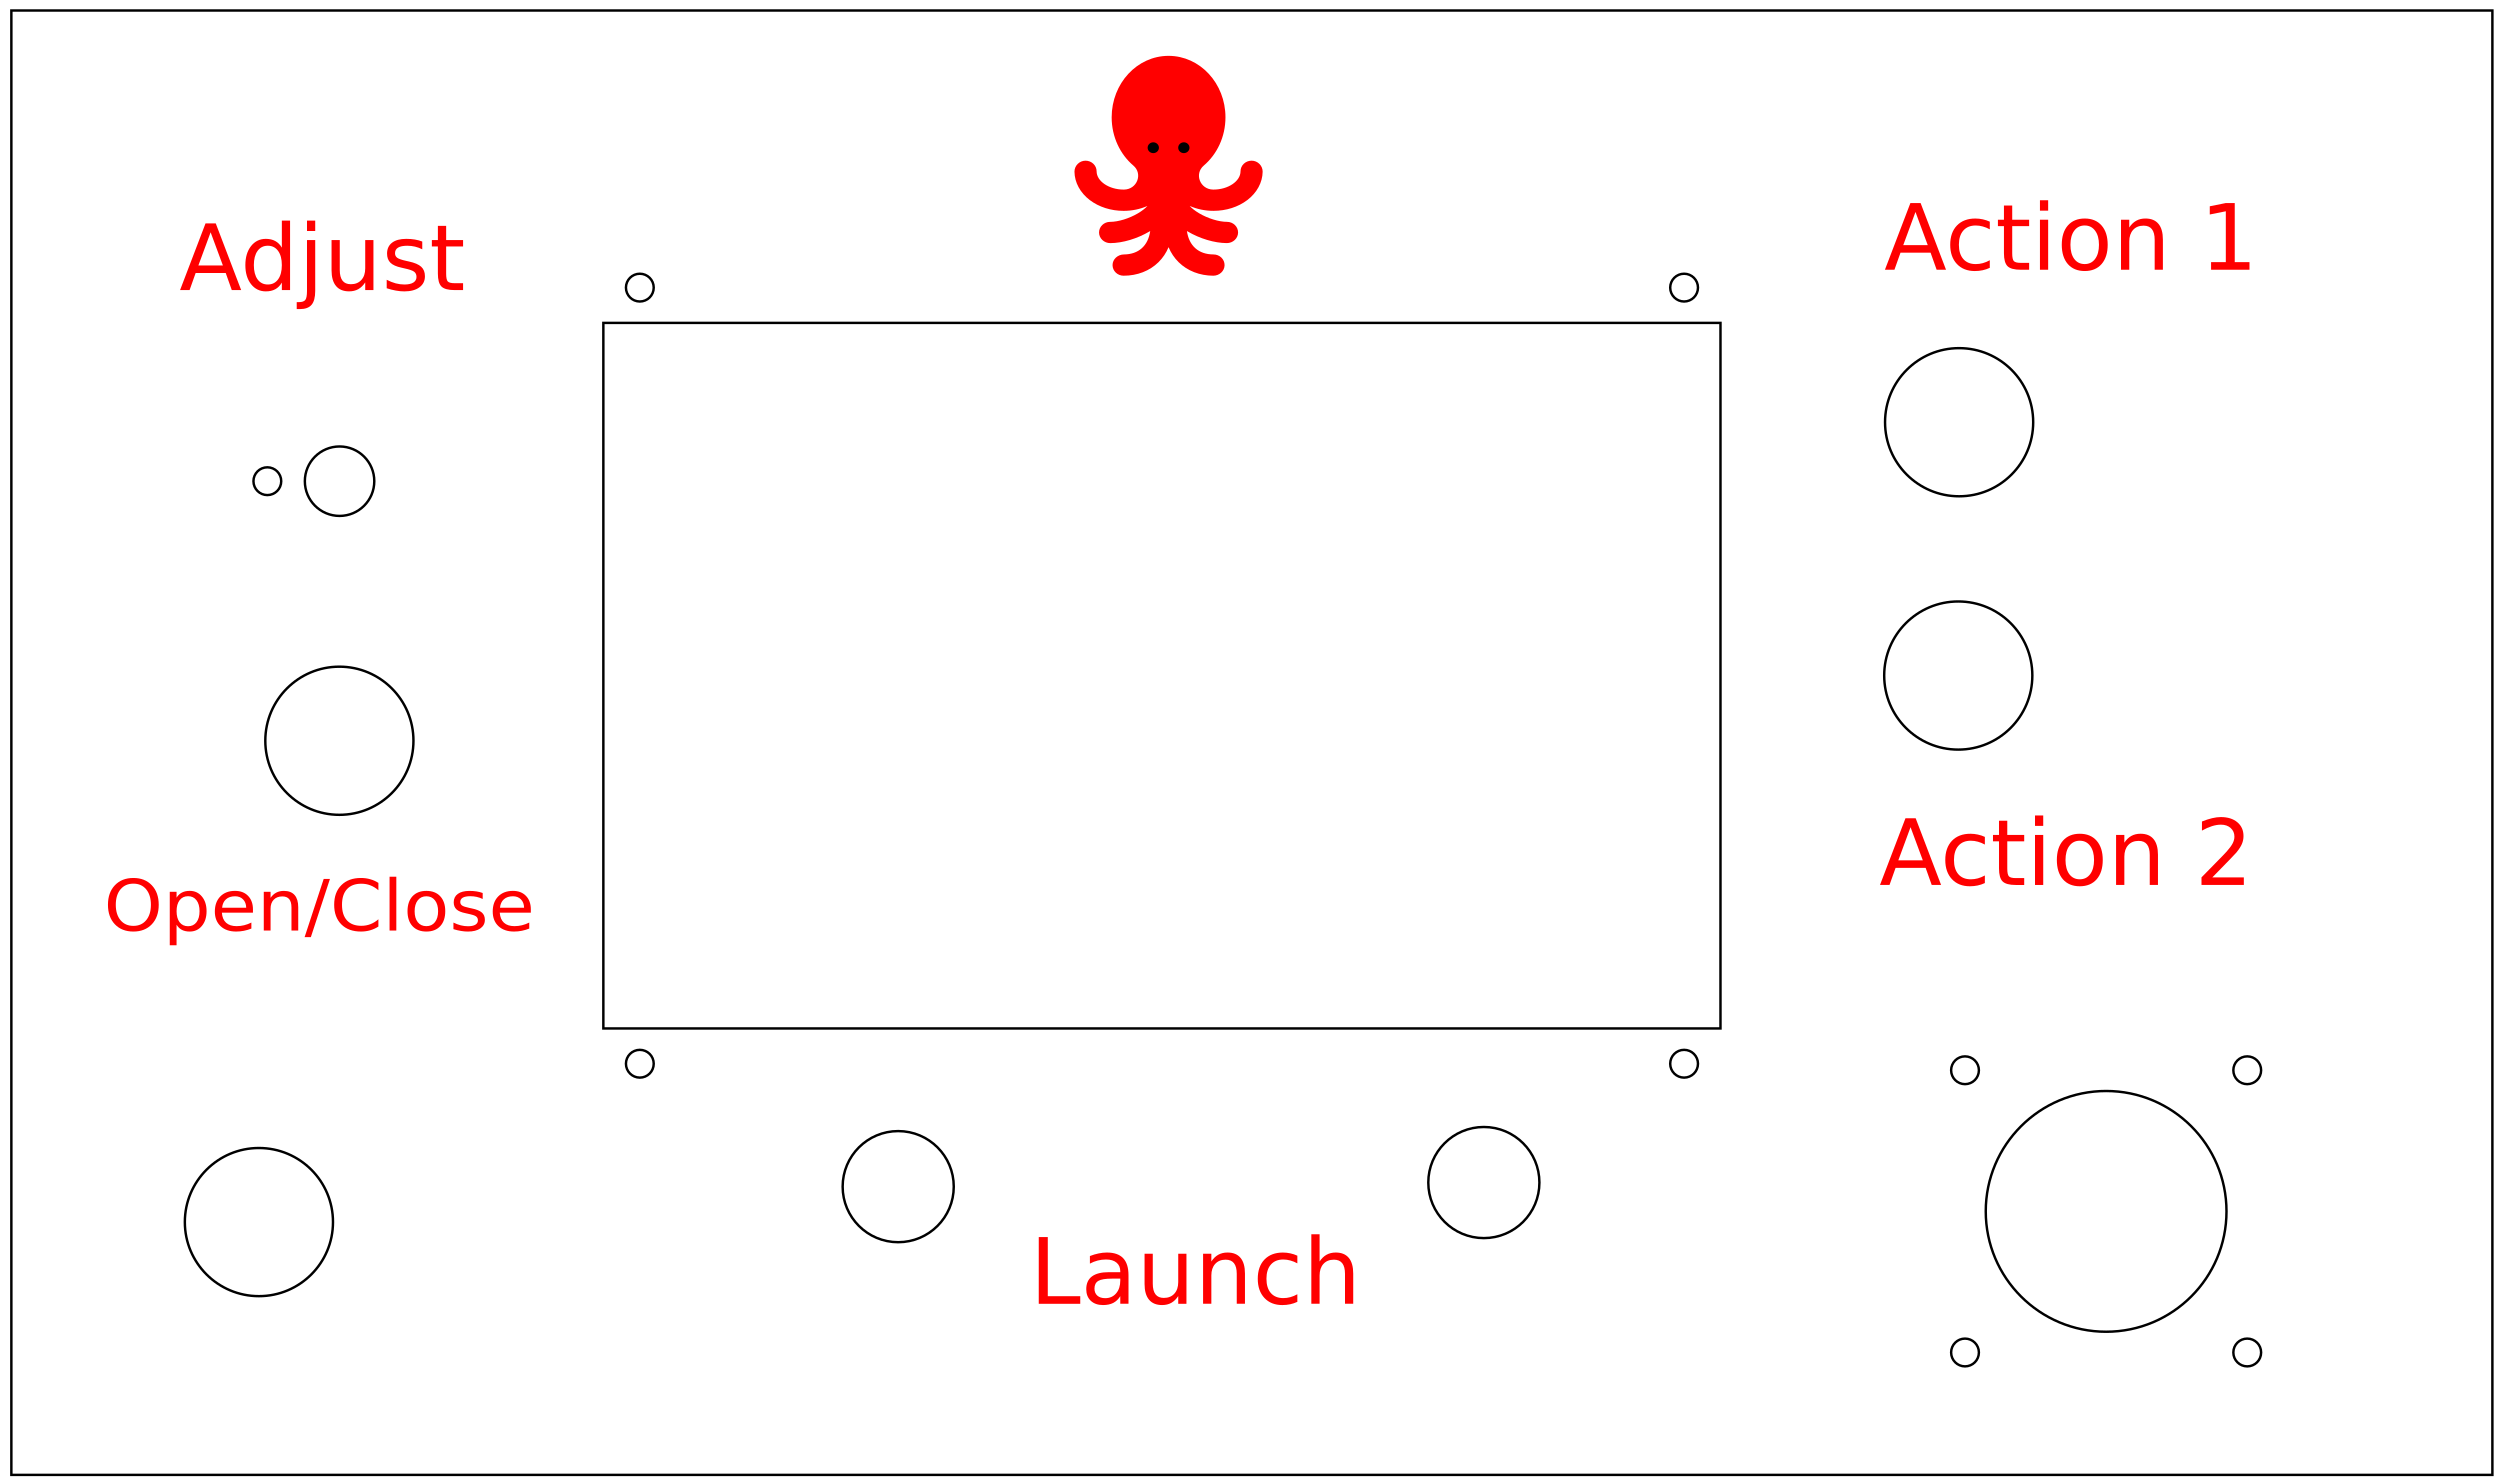
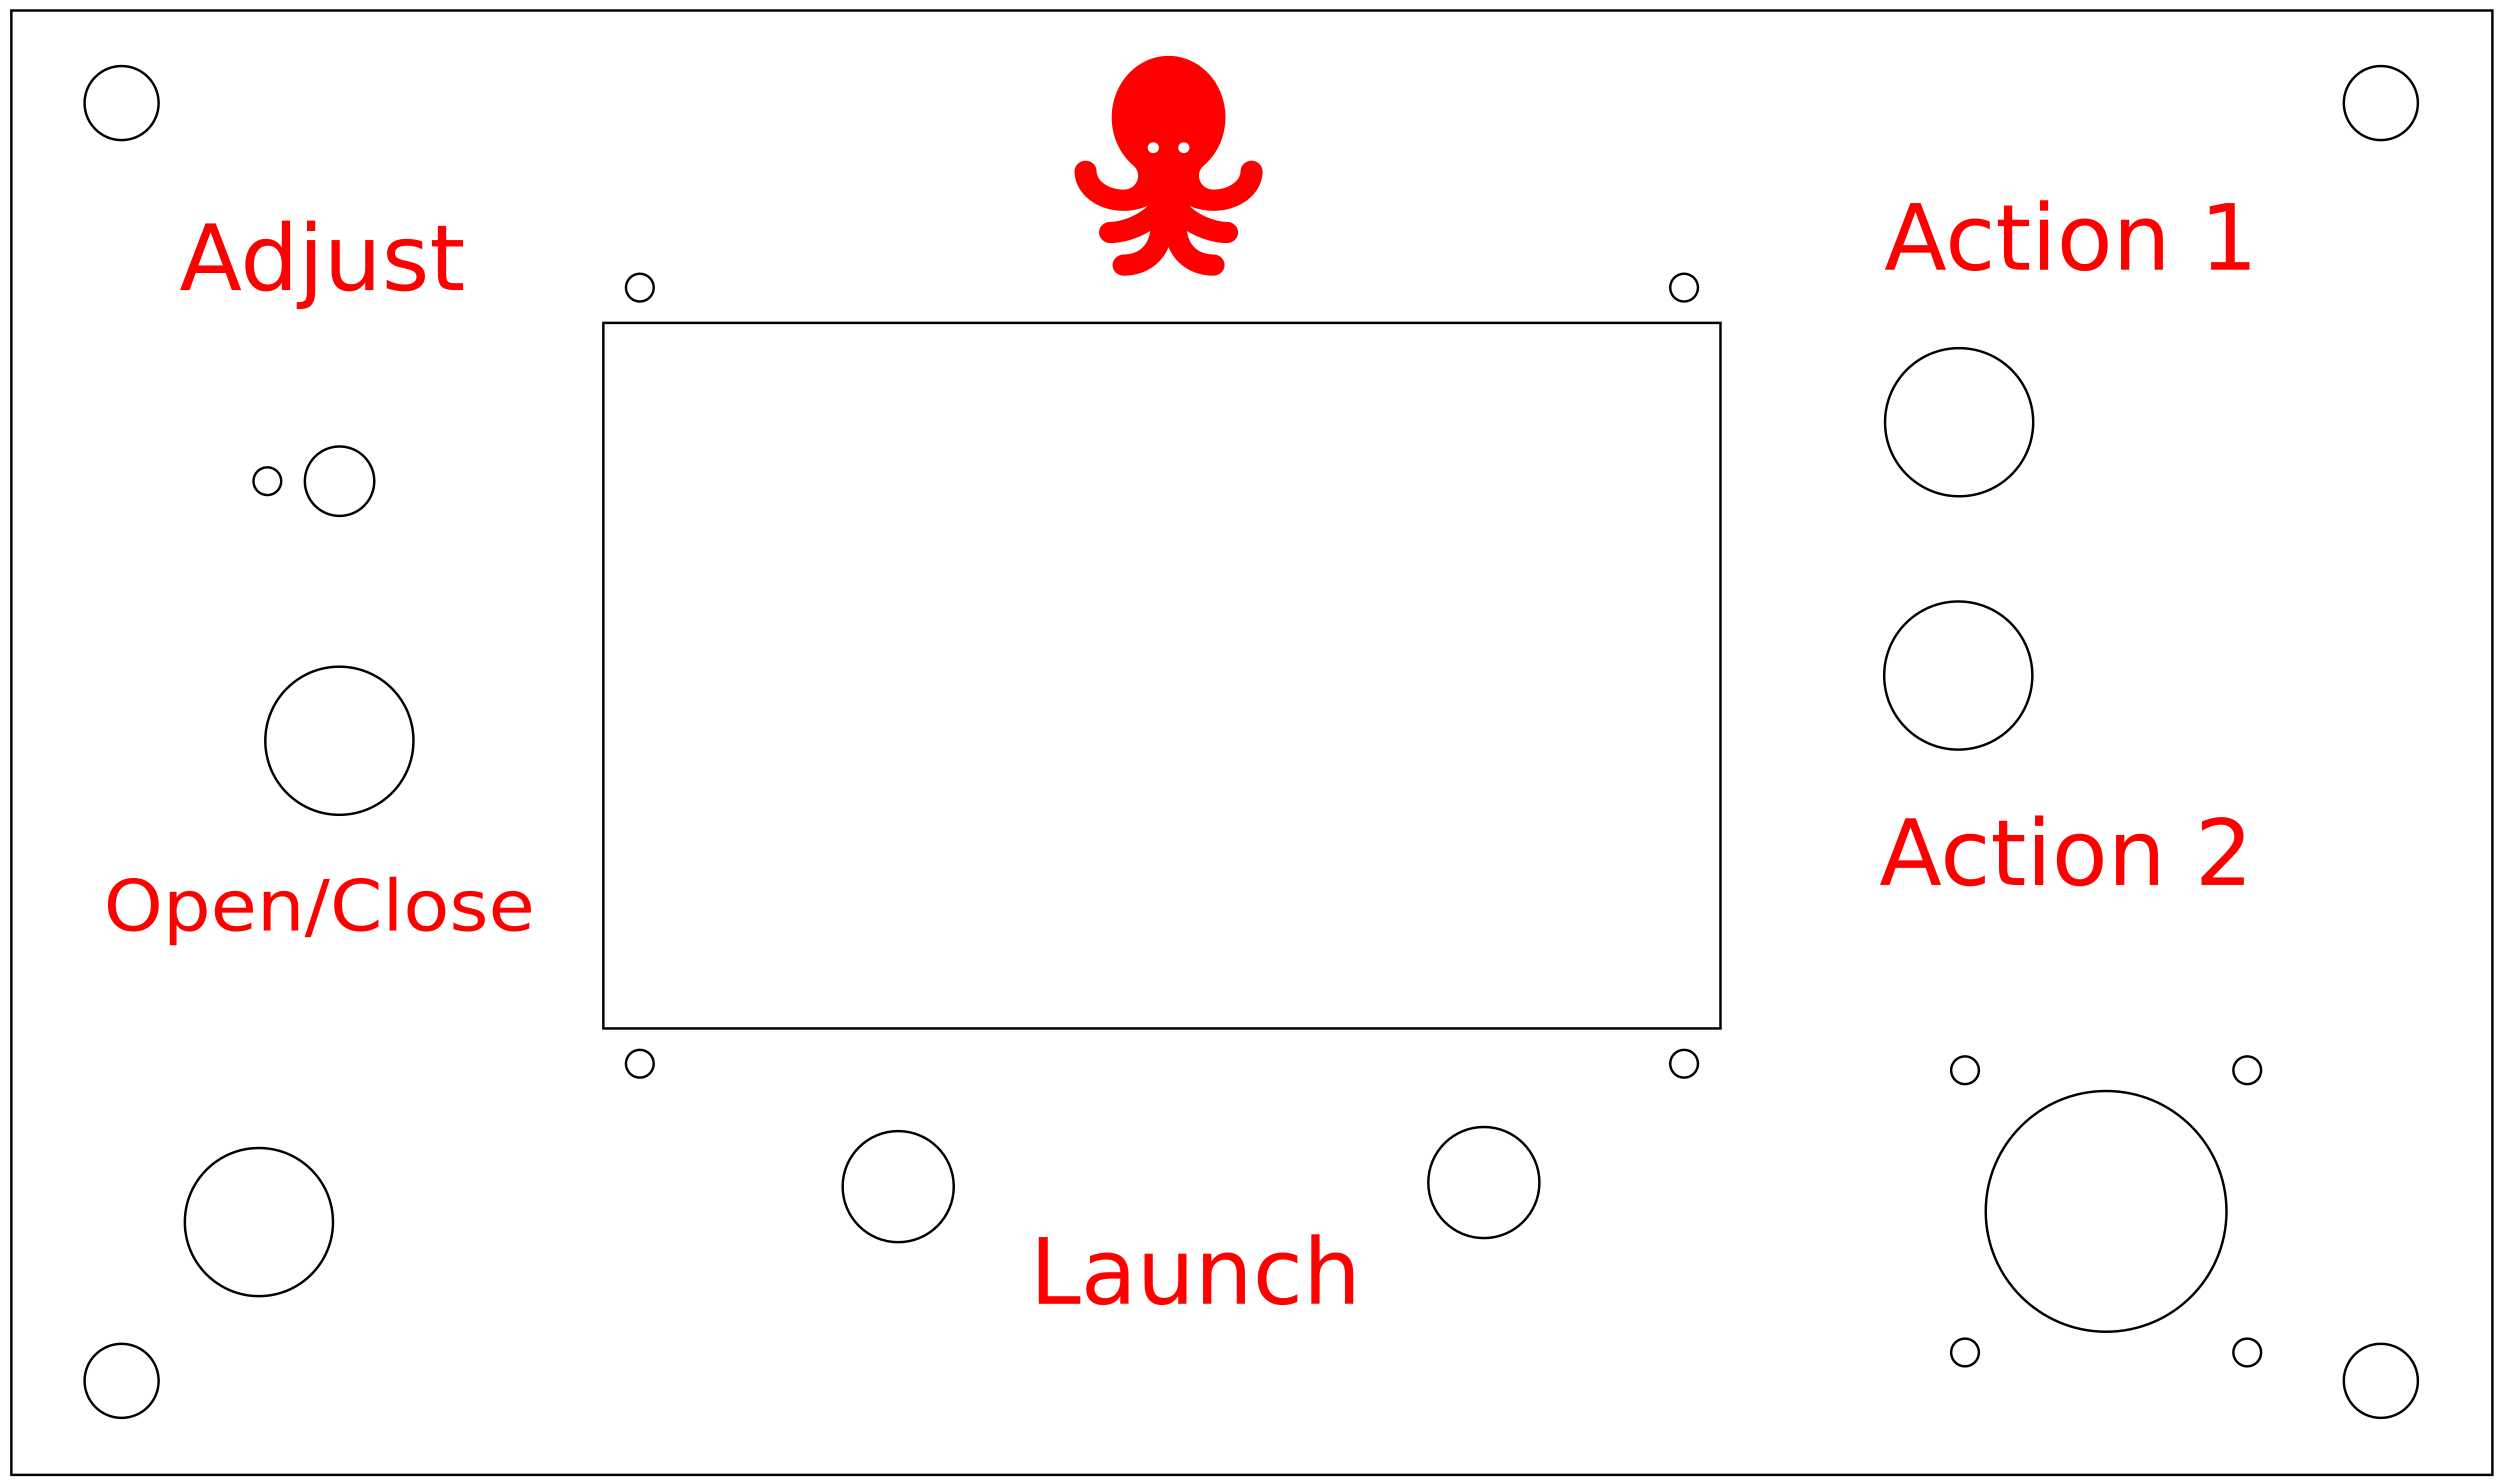
<svg xmlns="http://www.w3.org/2000/svg" width="270mm" height="160mm" viewBox="0 0 270 160" version="1.1" id="svg240">
  <defs id="defs237" />
  <g id="layer1">
    <rect style="fill:none;stroke:#000000;stroke-width:0.265" id="rect2313" width="120.65" height="76.2" x="65.162" y="34.873" />
    <circle style="fill:none;stroke:#000000;stroke-width:0.265" id="path2337" cx="69.102" cy="31.063" r="1.5" />
    <circle style="fill:none;stroke:#000000;stroke-width:0.265" id="path2337-5" cx="181.882" cy="31.063" r="1.5" />
    <circle style="fill:none;stroke:#000000;stroke-width:0.265" id="path2337-3" cx="181.882" cy="114.883" r="1.5" />
    <circle style="fill:none;stroke:#000000;stroke-width:0.265" id="path2337-56" cx="69.102" cy="114.883" r="1.5" />
    <circle style="fill:none;stroke:#000000;stroke-width:0.265" id="path665" cx="27.963" cy="131.985" r="8" />
    <circle style="fill:none;stroke:#000000;stroke-width:0.265" id="path665-3" cx="36.653" cy="80.001" r="8" />
    <g aria-label="Open/Close" transform="scale(1.030382,0.9705135)" id="text5014" style="font-size:7.883px;line-height:1.25;stroke-width:0.246;fill:#ff0000;fill-opacity:1">
      <path d="m 13.98,98.333 q -0.847,0 -1.347,0.631 -0.497,0.631 -0.497,1.721 0,1.085 0.497,1.717 0.5,0.631 1.347,0.631 0.847,0 1.34,-0.631 0.497,-0.631 0.497,-1.717 0,-1.089 -0.497,-1.721 -0.493,-0.631 -1.34,-0.631 z m 0,-0.631 q 1.209,0 1.932,0.812 0.724,0.808 0.724,2.171 0,1.359 -0.724,2.171 -0.724,0.808 -1.932,0.808 -1.212,0 -1.94,-0.808 -0.724,-0.808 -0.724,-2.171 0,-1.363 0.724,-2.171 0.727,-0.812 1.94,-0.812 z" id="path117967" style="fill:#ff0000;fill-opacity:1" />
      <path d="m 18.506,102.906 v 2.286 h -0.712 v -5.951 h 0.712 v 0.654 q 0.223,-0.385 0.562,-0.57 0.343,-0.189 0.816,-0.189 0.785,0 1.274,0.624 0.493,0.624 0.493,1.64 0,1.016 -0.493,1.64 -0.489,0.624 -1.274,0.624 -0.473,0 -0.816,-0.185 -0.339,-0.189 -0.562,-0.574 z m 2.41,-1.505 q 0,-0.781 -0.323,-1.224 -0.319,-0.447 -0.881,-0.447 -0.562,0 -0.885,0.447 -0.319,0.443 -0.319,1.224 0,0.781 0.319,1.228 0.323,0.443 0.885,0.443 0.562,0 0.881,-0.443 0.323,-0.447 0.323,-1.228 z" id="path117969" style="fill:#ff0000;fill-opacity:1" />
      <path d="m 26.513,101.22 v 0.346 h -3.256 q 0.046,0.731 0.439,1.116 0.396,0.381 1.101,0.381 0.408,0 0.789,-0.1 0.385,-0.1 0.762,-0.3 v 0.67 q -0.381,0.162 -0.781,0.246 -0.4,0.085 -0.812,0.085 -1.032,0 -1.636,-0.6 -0.6,-0.6 -0.6,-1.624 0,-1.059 0.57,-1.678 0.574,-0.624 1.544,-0.624 0.87,0 1.374,0.562 0.508,0.558 0.508,1.52 z m -0.708,-0.208 q -0.008,-0.581 -0.327,-0.928 -0.316,-0.346 -0.839,-0.346 -0.593,0 -0.951,0.335 -0.354,0.335 -0.408,0.943 z" id="path117971" style="fill:#ff0000;fill-opacity:1" />
      <path d="m 31.259,100.951 v 2.602 h -0.708 v -2.579 q 0,-0.612 -0.239,-0.916 -0.239,-0.304 -0.716,-0.304 -0.574,0 -0.905,0.366 -0.331,0.366 -0.331,0.997 v 2.437 h -0.712 v -4.311 h 0.712 v 0.67 q 0.254,-0.389 0.597,-0.581 0.346,-0.192 0.797,-0.192 0.743,0 1.124,0.462 0.381,0.458 0.381,1.351 z" id="path117973" style="fill:#ff0000;fill-opacity:1" />
      <path d="m 33.93,97.806 h 0.654 l -2.002,6.478 h -0.654 z" id="path117975" style="fill:#ff0000;fill-opacity:1" />
      <path d="m 39.661,98.249 v 0.82 q -0.393,-0.366 -0.839,-0.547 -0.443,-0.181 -0.943,-0.181 -0.985,0 -1.509,0.604 -0.523,0.6 -0.523,1.74 0,1.136 0.523,1.74 0.523,0.6 1.509,0.6 0.5,0 0.943,-0.181 0.447,-0.181 0.839,-0.547 v 0.812 q -0.408,0.277 -0.866,0.416 -0.454,0.139 -0.962,0.139 -1.305,0 -2.055,-0.797 -0.751,-0.801 -0.751,-2.182 0,-1.386 0.751,-2.182 0.751,-0.801 2.055,-0.801 0.516,0 0.97,0.139 0.458,0.135 0.858,0.408 z" id="path117977" style="fill:#ff0000;fill-opacity:1" />
      <path d="m 40.832,97.563 h 0.708 v 5.989 h -0.708 z" id="path117979" style="fill:#ff0000;fill-opacity:1" />
      <path d="m 44.692,99.738 q -0.57,0 -0.901,0.447 -0.331,0.443 -0.331,1.216 0,0.774 0.327,1.22 0.331,0.443 0.905,0.443 0.566,0 0.897,-0.447 0.331,-0.447 0.331,-1.216 0,-0.766 -0.331,-1.212 -0.331,-0.45 -0.897,-0.45 z m 0,-0.6 q 0.924,0 1.451,0.6 0.527,0.6 0.527,1.663 0,1.059 -0.527,1.663 -0.527,0.6 -1.451,0.6 -0.928,0 -1.455,-0.6 -0.523,-0.604 -0.523,-1.663 0,-1.062 0.523,-1.663 0.527,-0.6 1.455,-0.6 z" id="path117981" style="fill:#ff0000;fill-opacity:1" />
      <path d="m 50.593,99.369 v 0.67 q -0.3,-0.154 -0.624,-0.231 -0.323,-0.077 -0.67,-0.077 -0.527,0 -0.793,0.162 -0.262,0.162 -0.262,0.485 0,0.246 0.189,0.389 0.189,0.139 0.758,0.266 l 0.242,0.054 q 0.754,0.162 1.07,0.458 0.319,0.293 0.319,0.82 0,0.6 -0.477,0.951 -0.473,0.35 -1.305,0.35 -0.346,0 -0.724,-0.069 -0.373,-0.065 -0.789,-0.2 v -0.731 q 0.393,0.204 0.774,0.308 0.381,0.1 0.754,0.1 0.5,0 0.77,-0.169 0.269,-0.173 0.269,-0.485 0,-0.289 -0.196,-0.443 -0.192,-0.154 -0.851,-0.296 l -0.246,-0.058 q -0.658,-0.139 -0.951,-0.423 -0.293,-0.289 -0.293,-0.789 0,-0.608 0.431,-0.939 0.431,-0.331 1.224,-0.331 0.393,0 0.739,0.058 0.346,0.058 0.639,0.173 z" id="path117983" style="fill:#ff0000;fill-opacity:1" />
      <path d="m 55.639,101.22 v 0.346 h -3.256 q 0.046,0.731 0.439,1.116 0.396,0.381 1.101,0.381 0.408,0 0.789,-0.1 0.385,-0.1 0.762,-0.3 v 0.67 q -0.381,0.162 -0.781,0.246 -0.4,0.085 -0.812,0.085 -1.032,0 -1.636,-0.6 -0.6,-0.6 -0.6,-1.624 0,-1.059 0.57,-1.678 0.574,-0.624 1.544,-0.624 0.87,0 1.374,0.562 0.508,0.558 0.508,1.52 z m -0.708,-0.208 q -0.008,-0.581 -0.327,-0.928 -0.316,-0.346 -0.839,-0.346 -0.593,0 -0.951,0.335 -0.354,0.335 -0.408,0.943 z" id="path117985" style="fill:#ff0000;fill-opacity:1" />
    </g>
    <g aria-label="Adjust" id="text5014-9" style="font-size:9.878px;line-height:1.25;stroke-width:0.265;fill:#ff0000;fill-opacity:1">
      <path d="m 22.747,25.087 -1.322,3.584 h 2.648 z M 22.197,24.127 h 1.104 l 2.744,7.201 H 25.033 L 24.377,29.481 h -3.246 l -0.656,1.847 h -1.027 z" id="path117917" style="fill:#ff0000;fill-opacity:1" />
      <path d="m 30.44,26.746 v -2.923 h 0.887 v 7.505 h -0.887 v -0.81 q -0.28,0.482 -0.709,0.719 -0.424,0.232 -1.023,0.232 -0.979,0 -1.596,-0.781 -0.613,-0.781 -0.613,-2.055 0,-1.273 0.613,-2.055 0.617,-0.781 1.596,-0.781 0.598,0 1.023,0.236 0.429,0.232 0.709,0.714 z m -3.024,1.886 q 0,0.979 0.4,1.539 0.405,0.555 1.109,0.555 0.704,0 1.109,-0.555 0.405,-0.559 0.405,-1.539 0,-0.979 -0.405,-1.534 -0.405,-0.559 -1.109,-0.559 -0.704,0 -1.109,0.559 -0.4,0.555 -0.4,1.534 z" id="path117919" style="fill:#ff0000;fill-opacity:1" />
      <path d="m 33.156,25.926 h 0.887 v 5.498 q 0,1.032 -0.395,1.495 -0.391,0.463 -1.264,0.463 h -0.338 v -0.752 h 0.236 q 0.506,0 0.69,-0.236 0.183,-0.232 0.183,-0.969 z m 0,-2.103 h 0.887 v 1.124 h -0.887 z" id="path117921" style="fill:#ff0000;fill-opacity:1" />
      <path d="M 35.808,29.197 V 25.926 h 0.887 v 3.236 q 0,0.767 0.299,1.153 0.299,0.381 0.897,0.381 0.719,0 1.133,-0.458 0.42,-0.458 0.42,-1.249 v -3.063 h 0.887 v 5.402 h -0.887 v -0.83 q -0.323,0.492 -0.752,0.733 -0.424,0.236 -0.989,0.236 -0.931,0 -1.413,-0.579 -0.482,-0.579 -0.482,-1.693 z m 2.233,-3.4 z" id="path117923" style="fill:#ff0000;fill-opacity:1" />
      <path d="m 45.604,26.086 v 0.839 q -0.376,-0.193 -0.781,-0.289 -0.405,-0.096 -0.839,-0.096 -0.661,0 -0.994,0.203 -0.328,0.203 -0.328,0.608 0,0.309 0.236,0.487 0.236,0.174 0.95,0.333 l 0.304,0.068 q 0.945,0.203 1.341,0.574 0.4,0.367 0.4,1.027 0,0.752 -0.598,1.191 -0.593,0.439 -1.635,0.439 -0.434,0 -0.907,-0.087 -0.468,-0.082 -0.989,-0.251 v -0.916 q 0.492,0.256 0.969,0.386 0.477,0.125 0.945,0.125 0.627,0 0.965,-0.212 0.338,-0.217 0.338,-0.608 0,-0.362 -0.246,-0.555 -0.241,-0.193 -1.066,-0.371 l -0.309,-0.072 q -0.825,-0.174 -1.191,-0.531 -0.367,-0.362 -0.367,-0.989 0,-0.762 0.54,-1.177 0.54,-0.415 1.534,-0.415 0.492,0 0.926,0.072 0.434,0.072 0.801,0.217 z" id="path117925" style="fill:#ff0000;fill-opacity:1" />
      <path d="m 48.184,24.393 v 1.534 h 1.828 v 0.69 h -1.828 v 2.932 q 0,0.661 0.178,0.849 0.183,0.188 0.738,0.188 h 0.912 v 0.743 h -0.912 q -1.027,0 -1.418,-0.381 -0.391,-0.386 -0.391,-1.399 V 26.616 H 46.641 V 25.926 h 0.651 v -1.534 z" id="path117927" style="fill:#ff0000;fill-opacity:1" />
    </g>
    <circle style="fill:none;stroke:#000000;stroke-width:0.265" id="path1952" cx="227.461" cy="130.828" r="13" />
    <circle style="fill:none;stroke:#000000;stroke-width:0.265" id="path1954" cx="212.221" cy="115.588" r="1.5" />
    <circle style="fill:none;stroke:#000000;stroke-width:0.265" id="path1954-3" cx="242.701" cy="115.588" r="1.5" />
    <circle style="fill:none;stroke:#000000;stroke-width:0.265" id="path1954-6" cx="242.701" cy="146.068" r="1.5" />
    <circle style="fill:none;stroke:#000000;stroke-width:0.265" id="path1954-7" cx="212.221" cy="146.068" r="1.5" />
    <circle style="fill:none;stroke:#000000;stroke-width:0.265" id="path1892" cx="160.256" r="6" cy="127.715" />
    <circle style="fill:none;stroke:#000000;stroke-width:0.265" id="path1892-5" cx="97.006" r="6" cy="128.158" />
    <g aria-label="Launch" id="text15792" style="font-size:9.878px;line-height:1.25;stroke-width:0.265;fill:#ff0000;fill-opacity:1">
      <path d="m 112.187,133.606 h 0.974 v 6.381 h 3.506 v 0.82 h -4.481 z" id="path118007" style="fill:#ff0000;fill-opacity:1" />
      <path d="m 120.107,138.091 q -1.076,0 -1.49,0.246 -0.415,0.246 -0.415,0.839 0,0.473 0.309,0.752 0.314,0.275 0.849,0.275 0.738,0 1.182,-0.521 0.449,-0.526 0.449,-1.394 v -0.198 z m 1.77,-0.367 v 3.082 h -0.887 v -0.82 q -0.304,0.492 -0.757,0.728 -0.453,0.232 -1.109,0.232 -0.83,0 -1.322,-0.463 -0.487,-0.468 -0.487,-1.249 0,-0.912 0.608,-1.375 0.613,-0.463 1.823,-0.463 h 1.244 v -0.087 q 0,-0.613 -0.405,-0.945 -0.4,-0.338 -1.129,-0.338 -0.463,0 -0.902,0.111 -0.439,0.111 -0.844,0.333 v -0.82 q 0.487,-0.188 0.945,-0.28 0.458,-0.097 0.892,-0.097 1.172,0 1.751,0.608 0.579,0.608 0.579,1.842 z" id="path118009" style="fill:#ff0000;fill-opacity:1" />
      <path d="m 123.613,138.675 v -3.27 h 0.887 v 3.236 q 0,0.767 0.299,1.153 0.299,0.381 0.897,0.381 0.719,0 1.133,-0.458 0.42,-0.458 0.42,-1.249 v -3.063 h 0.887 v 5.402 h -0.887 v -0.83 q -0.323,0.492 -0.752,0.733 -0.424,0.236 -0.989,0.236 -0.931,0 -1.413,-0.579 -0.482,-0.579 -0.482,-1.693 z m 2.233,-3.4 z" id="path118011" style="fill:#ff0000;fill-opacity:1" />
      <path d="m 134.456,137.546 v 3.26 h -0.887 v -3.232 q 0,-0.767 -0.299,-1.148 -0.299,-0.381 -0.897,-0.381 -0.719,0 -1.133,0.458 -0.415,0.458 -0.415,1.249 v 3.053 h -0.892 v -5.402 h 0.892 v 0.839 q 0.318,-0.487 0.748,-0.728 0.434,-0.241 0.998,-0.241 0.931,0 1.408,0.579 0.477,0.574 0.477,1.693 z" id="path118013" style="fill:#ff0000;fill-opacity:1" />
      <path d="m 140.113,135.612 v 0.83 q -0.376,-0.207 -0.757,-0.309 -0.376,-0.106 -0.762,-0.106 -0.863,0 -1.341,0.55 -0.477,0.545 -0.477,1.534 0,0.989 0.477,1.539 0.477,0.545 1.341,0.545 0.386,0 0.762,-0.101 0.381,-0.106 0.757,-0.314 v 0.82 q -0.371,0.174 -0.772,0.26 -0.395,0.087 -0.844,0.087 -1.22,0 -1.939,-0.767 -0.719,-0.767 -0.719,-2.069 0,-1.322 0.723,-2.079 0.728,-0.757 1.992,-0.757 0.41,0 0.801,0.087 0.391,0.082 0.757,0.251 z" id="path118015" style="fill:#ff0000;fill-opacity:1" />
      <path d="m 146.147,137.546 v 3.26 h -0.887 v -3.232 q 0,-0.767 -0.299,-1.148 -0.299,-0.381 -0.897,-0.381 -0.719,0 -1.133,0.458 -0.415,0.458 -0.415,1.249 v 3.053 h -0.892 v -7.505 h 0.892 v 2.942 q 0.318,-0.487 0.748,-0.728 0.434,-0.241 0.998,-0.241 0.931,0 1.408,0.579 0.477,0.574 0.477,1.693 z" id="path118017" style="fill:#ff0000;fill-opacity:1" />
    </g>
    <circle style="fill:none;stroke:#000000;stroke-width:0.265" id="path1138" cx="36.673" cy="51.969" r="3.75" />
    <circle style="fill:none;stroke:#000000;stroke-width:0.265" id="path1140" cx="28.873" cy="51.969" r="1.5" />
    <circle style="fill:none;stroke:#000000;stroke-width:0.265" id="path665-6" cx="211.493" cy="72.958" r="8" />
    <circle style="fill:none;stroke:#000000;stroke-width:0.265" id="path665-7" cx="211.585" cy="45.599" r="8" />
    <g aria-label="Action 1" id="text17621" style="font-size:9.878px;line-height:1.25;stroke-width:0.265;fill:#ff0000;fill-opacity:1">
      <path d="m 206.872,22.891 -1.322,3.584 h 2.648 z m -0.55,-0.96 h 1.104 l 2.744,7.201 h -1.013 l -0.656,-1.847 h -3.246 l -0.656,1.847 h -1.027 z" id="path118039" style="fill:#ff0000;fill-opacity:1" />
      <path d="m 214.897,23.938 v 0.83 q -0.376,-0.207 -0.757,-0.309 -0.376,-0.106 -0.762,-0.106 -0.863,0 -1.341,0.55 -0.477,0.545 -0.477,1.534 0,0.989 0.477,1.539 0.477,0.545 1.341,0.545 0.386,0 0.762,-0.101 0.381,-0.106 0.757,-0.314 v 0.82 q -0.371,0.174 -0.772,0.26 -0.396,0.087 -0.844,0.087 -1.22,0 -1.939,-0.767 -0.719,-0.767 -0.719,-2.069 0,-1.322 0.723,-2.079 0.728,-0.757 1.992,-0.757 0.41,0 0.801,0.087 0.391,0.082 0.757,0.251 z" id="path118041" style="fill:#ff0000;fill-opacity:1" />
      <path d="m 217.319,22.196 v 1.534 h 1.828 v 0.69 h -1.828 v 2.932 q 0,0.661 0.178,0.849 0.183,0.188 0.738,0.188 h 0.912 v 0.743 h -0.912 q -1.027,0 -1.418,-0.381 -0.391,-0.386 -0.391,-1.399 v -2.932 h -0.651 v -0.69 h 0.651 V 22.196 Z" id="path118043" style="fill:#ff0000;fill-opacity:1" />
      <path d="m 220.314,23.73 h 0.887 v 5.402 h -0.887 z m 0,-2.103 h 0.887 v 1.124 h -0.887 z" id="path118045" style="fill:#ff0000;fill-opacity:1" />
      <path d="m 225.151,24.352 q -0.714,0 -1.129,0.559 -0.415,0.555 -0.415,1.524 0,0.969 0.41,1.529 0.415,0.555 1.133,0.555 0.709,0 1.124,-0.559 0.415,-0.559 0.415,-1.524 0,-0.96 -0.415,-1.519 -0.415,-0.564 -1.124,-0.564 z m 0,-0.752 q 1.158,0 1.818,0.752 0.661,0.752 0.661,2.084 0,1.326 -0.661,2.084 -0.661,0.752 -1.818,0.752 -1.162,0 -1.823,-0.752 -0.656,-0.757 -0.656,-2.084 0,-1.331 0.656,-2.084 0.661,-0.752 1.823,-0.752 z" id="path118047" style="fill:#ff0000;fill-opacity:1" />
      <path d="m 233.592,25.872 v 3.26 h -0.887 v -3.232 q 0,-0.767 -0.299,-1.148 -0.299,-0.381 -0.897,-0.381 -0.719,0 -1.133,0.458 -0.415,0.458 -0.415,1.249 v 3.053 h -0.892 v -5.402 h 0.892 v 0.839 q 0.318,-0.487 0.748,-0.728 0.434,-0.241 0.998,-0.241 0.931,0 1.408,0.579 0.477,0.574 0.477,1.693 z" id="path118049" style="fill:#ff0000;fill-opacity:1" />
      <path d="m 238.796,28.312 h 1.592 v -5.494 l -1.732,0.347 v -0.887 l 1.722,-0.347 h 0.974 v 6.381 h 1.592 v 0.82 h -4.148 z" id="path118051" style="fill:#ff0000;fill-opacity:1" />
    </g>
    <g aria-label="Action 2" id="text17621-6" style="font-size:9.878px;line-height:1.25;stroke-width:0.265;fill:#ff0000;fill-opacity:1">
      <path d="m 206.339,89.335 -1.322,3.584 h 2.648 z m -0.55,-0.96 h 1.105 l 2.744,7.201 h -1.013 l -0.656,-1.847 h -3.246 l -0.656,1.847 h -1.027 z" id="path118073" style="fill:#ff0000;fill-opacity:1" />
      <path d="m 214.365,90.382 v 0.83 q -0.376,-0.207 -0.757,-0.309 -0.376,-0.106 -0.762,-0.106 -0.863,0 -1.341,0.55 -0.477,0.545 -0.477,1.534 0,0.989 0.477,1.539 0.477,0.545 1.341,0.545 0.386,0 0.762,-0.101 0.381,-0.106 0.757,-0.314 v 0.82 q -0.371,0.174 -0.772,0.26 -0.395,0.087 -0.844,0.087 -1.22,0 -1.939,-0.767 -0.719,-0.767 -0.719,-2.069 0,-1.322 0.723,-2.079 0.728,-0.757 1.992,-0.757 0.41,0 0.801,0.087 0.391,0.082 0.757,0.251 z" id="path118075" style="fill:#ff0000;fill-opacity:1" />
      <path d="m 216.786,88.641 v 1.534 h 1.828 v 0.69 h -1.828 v 2.932 q 0,0.661 0.178,0.849 0.183,0.188 0.738,0.188 h 0.912 v 0.743 h -0.912 q -1.027,0 -1.418,-0.381 -0.391,-0.386 -0.391,-1.399 v -2.932 h -0.651 v -0.69 h 0.651 V 88.641 Z" id="path118077" style="fill:#ff0000;fill-opacity:1" />
      <path d="m 219.781,90.174 h 0.887 v 5.402 h -0.887 z m 0,-2.103 h 0.887 v 1.124 h -0.887 z" id="path118079" style="fill:#ff0000;fill-opacity:1" />
      <path d="m 224.619,90.797 q -0.714,0 -1.129,0.559 -0.415,0.555 -0.415,1.524 0,0.969 0.41,1.529 0.415,0.555 1.133,0.555 0.709,0 1.124,-0.559 0.415,-0.559 0.415,-1.524 0,-0.96 -0.415,-1.519 -0.415,-0.564 -1.124,-0.564 z m 0,-0.752 q 1.158,0 1.818,0.752 0.661,0.752 0.661,2.084 0,1.326 -0.661,2.084 -0.661,0.752 -1.818,0.752 -1.162,0 -1.823,-0.752 -0.656,-0.757 -0.656,-2.084 0,-1.331 0.656,-2.084 0.661,-0.752 1.823,-0.752 z" id="path118081" style="fill:#ff0000;fill-opacity:1" />
      <path d="m 233.06,92.316 v 3.26 h -0.887 v -3.232 q 0,-0.767 -0.299,-1.148 -0.299,-0.381 -0.897,-0.381 -0.719,0 -1.133,0.458 -0.415,0.458 -0.415,1.249 v 3.053 h -0.892 v -5.402 h 0.892 v 0.839 q 0.318,-0.487 0.748,-0.728 0.434,-0.241 0.998,-0.241 0.931,0 1.408,0.579 0.477,0.574 0.477,1.693 z" id="path118083" style="fill:#ff0000;fill-opacity:1" />
      <path d="m 238.934,94.756 h 3.4 v 0.82 h -4.572 v -0.82 q 0.555,-0.574 1.51,-1.539 0.96,-0.969 1.206,-1.249 0.468,-0.526 0.651,-0.887 0.188,-0.367 0.188,-0.719 0,-0.574 -0.405,-0.936 -0.4,-0.362 -1.047,-0.362 -0.458,0 -0.969,0.159 -0.506,0.159 -1.085,0.482 v -0.984 q 0.588,-0.236 1.1,-0.357 0.511,-0.121 0.936,-0.121 1.119,0 1.785,0.559 0.666,0.559 0.666,1.495 0,0.444 -0.169,0.844 -0.164,0.395 -0.603,0.936 -0.121,0.14 -0.767,0.81 -0.646,0.666 -1.823,1.867 z" id="path118085" style="fill:#ff0000;fill-opacity:1" />
    </g>
-     <path style="fill:#ff0000;stroke-width:0.049;fill-opacity:1" d="m 135.17,17.354 c -0.66,8.15e-4 -1.194,0.515 -1.194,1.148 0,1.07 -1.336,1.973 -2.917,1.973 -0.014,0 -0.027,-4.9e-5 -0.041,-2.34e-4 -1.408,-0.014 -2.066,-1.695 -1.012,-2.592 1.427,-1.215 2.344,-3.099 2.344,-5.214 0,-3.665 -2.751,-6.637 -6.145,-6.637 -3.394,0 -6.145,2.971 -6.145,6.637 0,2.115 0.916,3.999 2.344,5.214 1.054,0.897 0.396,2.578 -1.012,2.592 -0.014,1.15e-4 -0.027,2.33e-4 -0.041,2.33e-4 -1.581,0 -2.917,-0.904 -2.917,-1.973 0,-0.634 -0.534,-1.147 -1.194,-1.148 -0.67,-8.15e-4 -1.205,0.55 -1.197,1.194 0.015,1.159 0.618,2.273 1.659,3.063 0.987,0.749 2.283,1.162 3.649,1.162 0.912,0 1.793,-0.185 2.571,-0.53 -0.217,0.239 -0.547,0.514 -1.019,0.793 -0.951,0.562 -2.132,0.925 -3.011,0.925 -0.663,0 -1.2,0.519 -1.196,1.156 0.005,0.634 0.559,1.143 1.22,1.14 1.324,-0.006 2.907,-0.478 4.24,-1.266 0.022,-0.013 0.044,-0.027 0.066,-0.04 -0.221,1.587 -1.247,2.518 -2.84,2.53 -0.661,0.005 -1.228,0.515 -1.227,1.15 0.002,0.633 0.536,1.146 1.196,1.146 1.473,0 2.81,-0.518 3.765,-1.459 0.467,-0.46 0.832,-1.007 1.089,-1.624 0.258,0.618 0.623,1.164 1.089,1.624 0.948,0.935 2.273,1.452 3.734,1.459 0.661,0.003 1.218,-0.5 1.226,-1.135 0.007,-0.64 -0.531,-1.162 -1.195,-1.162 -1.611,0 -2.649,-0.933 -2.872,-2.531 0.022,0.013 0.043,0.027 0.066,0.04 1.333,0.788 2.916,1.26 4.24,1.266 0.661,0.003 1.215,-0.505 1.22,-1.14 0.005,-0.638 -0.532,-1.156 -1.196,-1.156 -0.878,0 -2.06,-0.363 -3.011,-0.925 -0.472,-0.279 -0.802,-0.554 -1.019,-0.793 0.778,0.345 1.659,0.53 2.571,0.53 1.366,0 2.662,-0.413 3.649,-1.162 1.041,-0.79 1.643,-1.904 1.659,-3.063 0.008,-0.644 -0.527,-1.194 -1.197,-1.194 z" id="path113892" />
-     <path d="m 125.163,15.954 c 0,-0.322 -0.273,-0.584 -0.609,-0.584 -0.336,0 -0.609,0.262 -0.609,0.584 0,0.322 0.273,0.584 0.609,0.584 0.336,0 0.609,-0.262 0.609,-0.584 z" id="path113896" style="stroke-width:0.049" />
-     <path d="m 127.855,15.369 c -0.336,0 -0.609,0.262 -0.609,0.584 0,0.322 0.273,0.584 0.609,0.584 0.336,0 0.609,-0.262 0.609,-0.584 0,-0.322 -0.273,-0.584 -0.609,-0.584 z" id="path113898" style="stroke-width:0.049" />
+     <path id="path113892" style="fill:#ff0000;fill-opacity:1;stroke-width:0.186" d="M 476.844 22.803 C 464.086 22.89 453.77 34.088 453.77 47.887 C 453.77 55.881 457.232 63.001 462.627 67.594 C 466.61 70.984 464.125 77.336 458.803 77.389 C 458.751 77.389 458.7 77.391 458.648 77.391 C 452.672 77.391 447.623 73.975 447.623 69.932 C 447.623 67.537 445.604 65.595 443.111 65.592 C 440.578 65.589 438.556 67.671 438.588 70.104 C 438.646 74.483 440.923 78.693 444.855 81.678 C 448.586 84.509 453.484 86.07 458.648 86.07 C 462.097 86.07 465.425 85.371 468.367 84.066 C 467.546 84.968 466.297 86.008 464.514 87.062 C 460.92 89.187 456.456 90.561 453.137 90.561 C 450.63 90.561 448.6 92.521 448.617 94.932 C 448.636 97.33 450.73 99.251 453.227 99.24 C 458.231 99.219 464.214 97.432 469.252 94.453 C 469.336 94.403 469.419 94.353 469.502 94.303 C 468.665 100.302 464.788 103.822 458.768 103.867 C 456.268 103.886 454.126 105.814 454.131 108.215 C 454.138 110.608 456.156 112.547 458.648 112.547 C 464.216 112.547 469.269 110.588 472.877 107.031 C 474.642 105.292 476.02 103.227 476.994 100.893 C 477.968 103.227 479.347 105.292 481.111 107.031 C 484.694 110.563 489.704 112.52 495.227 112.547 C 497.724 112.559 499.831 110.657 499.859 108.258 C 499.886 105.838 497.853 103.867 495.34 103.867 C 489.252 103.867 485.329 100.341 484.486 94.303 C 484.569 94.353 484.652 94.403 484.736 94.453 C 489.774 97.432 495.756 99.217 500.762 99.238 C 503.259 99.249 505.354 97.328 505.371 94.93 C 505.39 92.519 503.36 90.561 500.854 90.561 C 497.535 90.561 493.068 89.187 489.475 87.062 C 487.692 86.008 486.445 84.969 485.623 84.066 C 488.565 85.371 491.892 86.068 495.34 86.068 C 500.504 86.068 505.403 84.509 509.133 81.678 C 513.066 78.693 515.344 74.483 515.402 70.104 C 515.433 67.671 513.412 65.589 510.879 65.592 C 508.386 65.595 506.365 67.537 506.365 69.932 C 506.365 73.975 501.316 77.391 495.34 77.391 C 495.288 77.391 495.237 77.389 495.186 77.389 C 489.864 77.336 487.379 70.984 491.361 67.594 C 496.756 63.001 500.221 55.881 500.221 47.887 C 500.221 34.034 489.821 22.803 476.994 22.803 C 476.944 22.803 476.894 22.802 476.844 22.803 z M 483.23 58.088 C 484.499 58.088 485.529 59.079 485.529 60.297 C 485.529 61.515 484.499 62.506 483.23 62.506 C 481.962 62.506 480.93 61.515 480.93 60.297 C 480.93 59.079 481.962 58.088 483.23 58.088 z M 470.699 58.09 C 470.719 58.089 470.738 58.09 470.758 58.09 C 472.026 58.09 473.059 59.079 473.059 60.297 C 473.059 61.515 472.026 62.508 470.758 62.508 C 469.49 62.508 468.459 61.515 468.459 60.297 C 468.459 59.098 469.458 58.12 470.699 58.09 z " transform="scale(0.2645833)" />
    <rect style="fill:none;fill-opacity:1;stroke:#000000;stroke-width:0.265" id="rect118484" width="267.951" height="158.153" x="1.227" y="1.135" />
+     <circle style="fill:none;stroke:#000000;stroke-width:0.265" id="path89" cx="13.132" cy="11.132" r="4" />
+     <circle style="fill:none;stroke:#000000;stroke-width:0.265" id="path89-3" cx="257.132" cy="11.132" r="4" />
+     <circle style="fill:none;stroke:#000000;stroke-width:0.265" id="path89-6" cx="13.132" cy="149.132" r="4" />
+     <circle style="fill:none;stroke:#000000;stroke-width:0.265" id="path89-3-7" cx="257.132" cy="149.132" r="4" />
  </g>
</svg>
